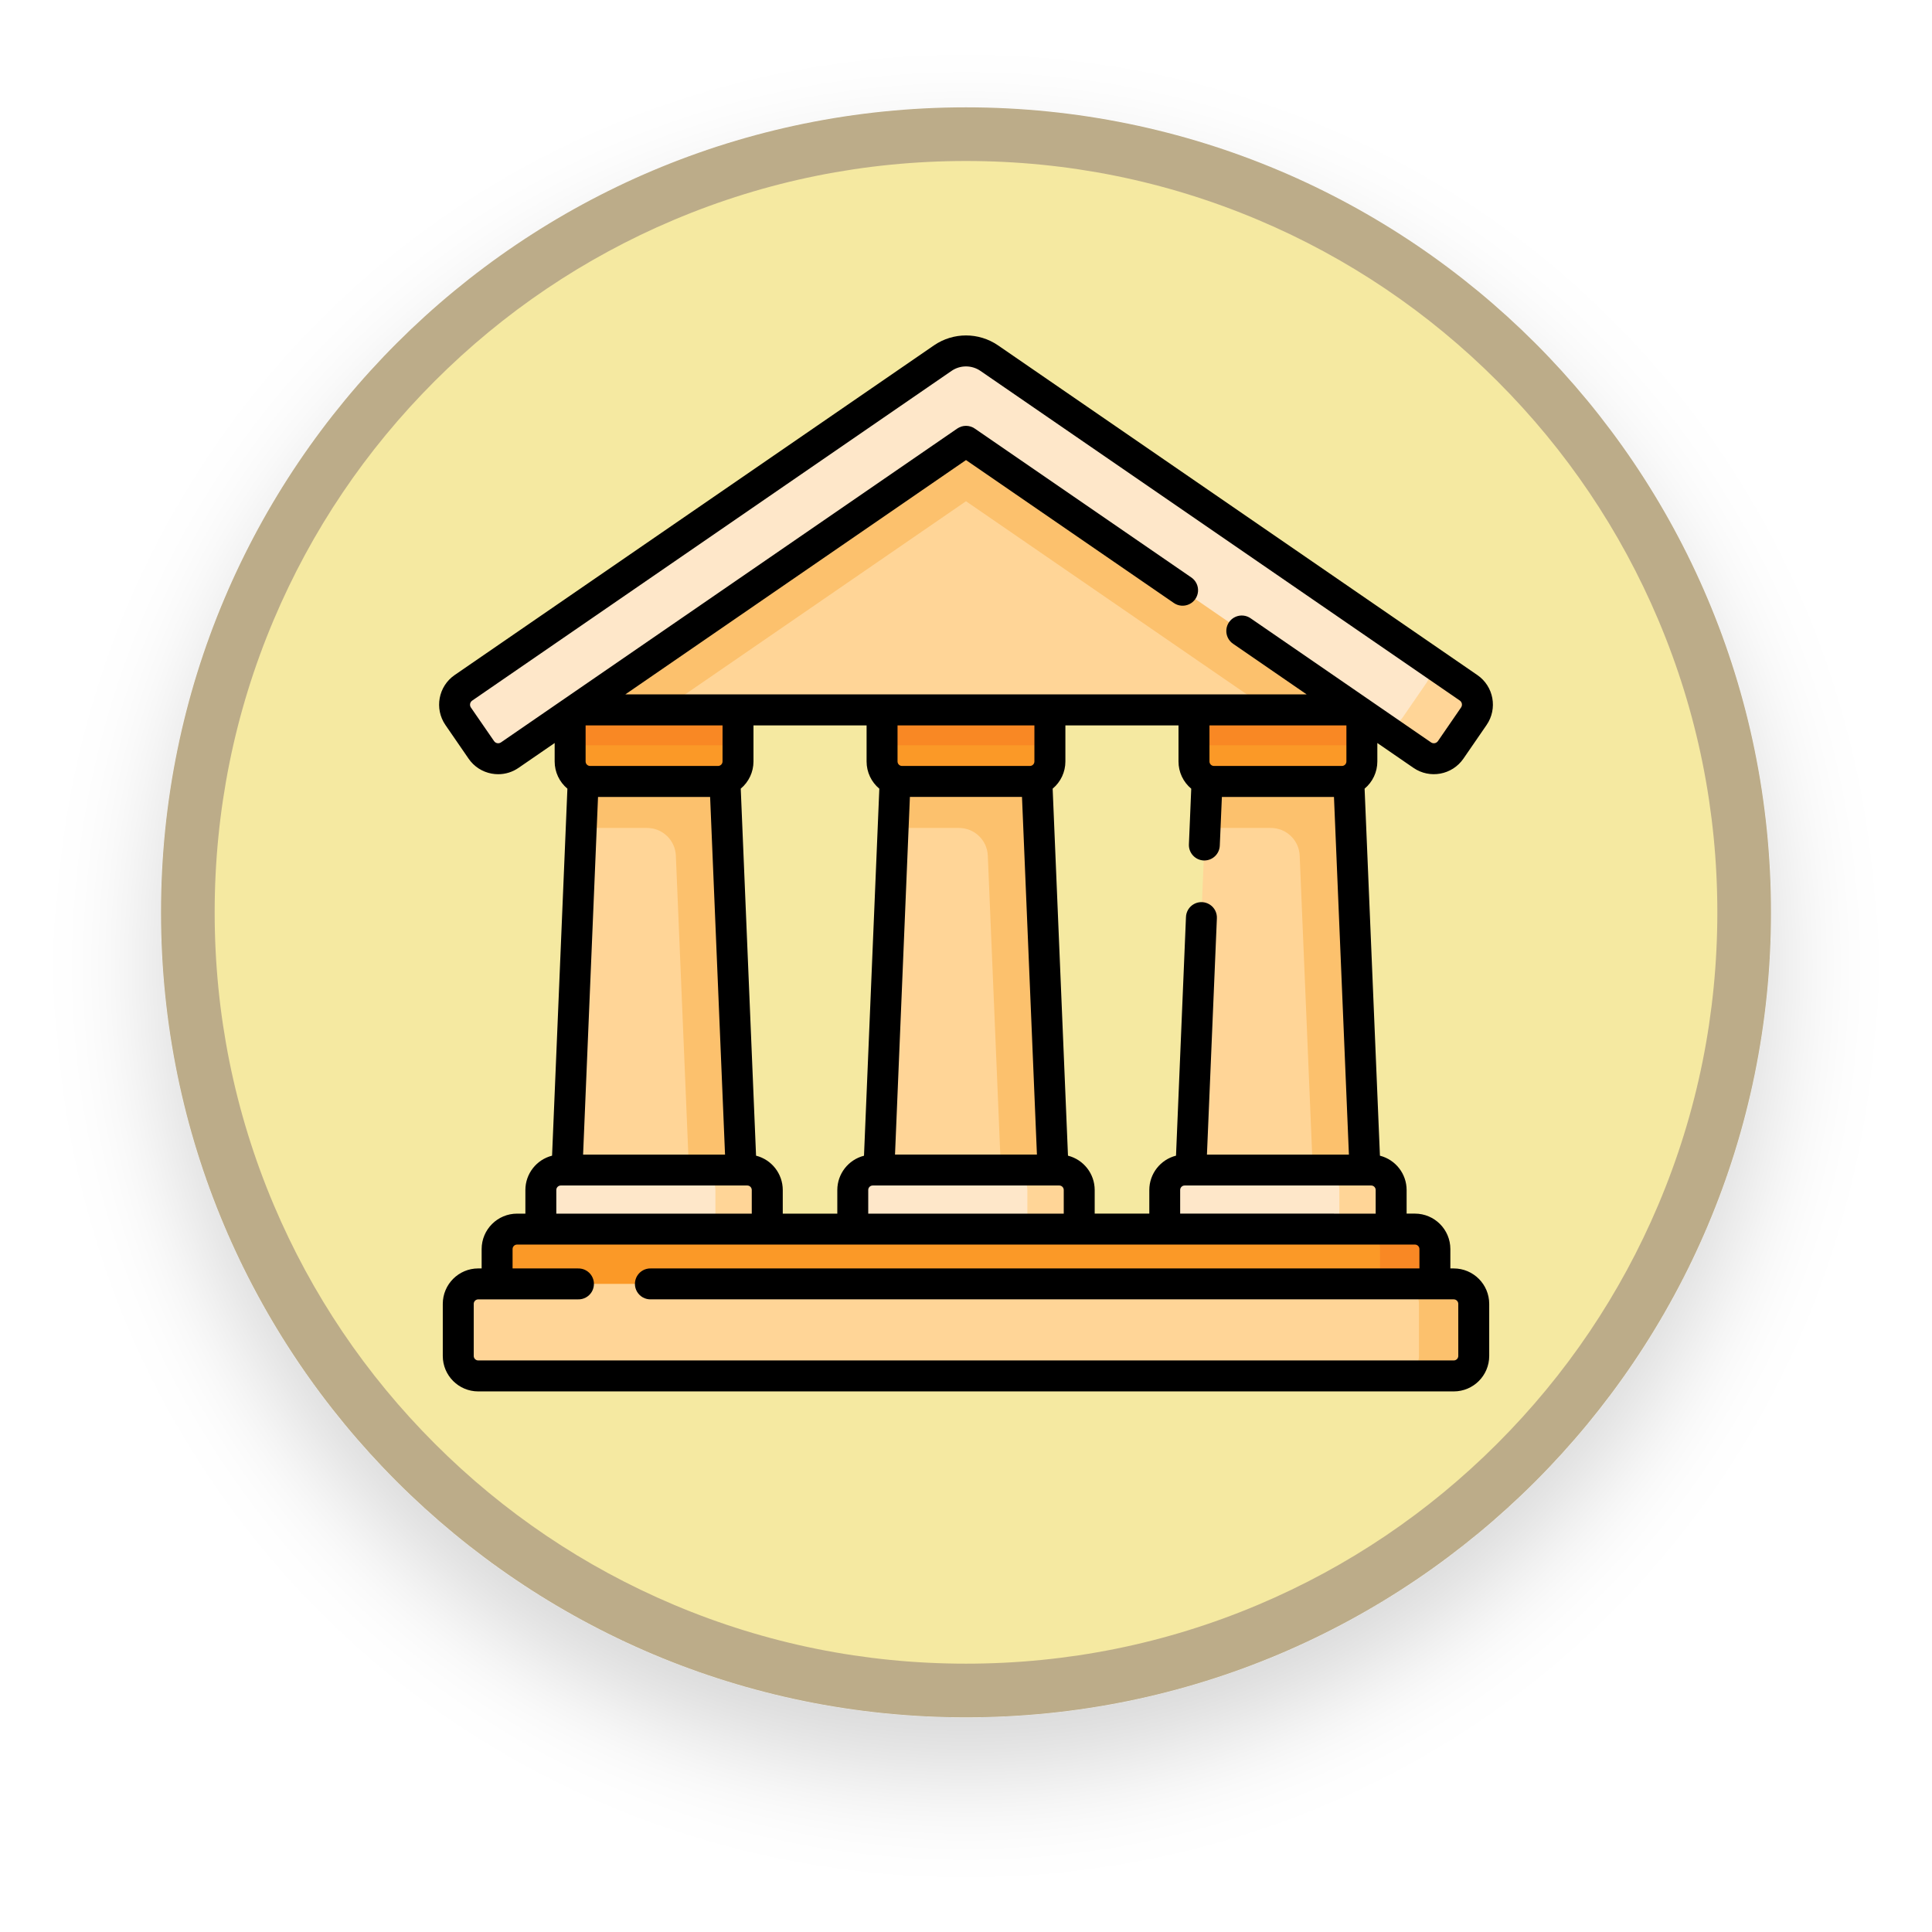
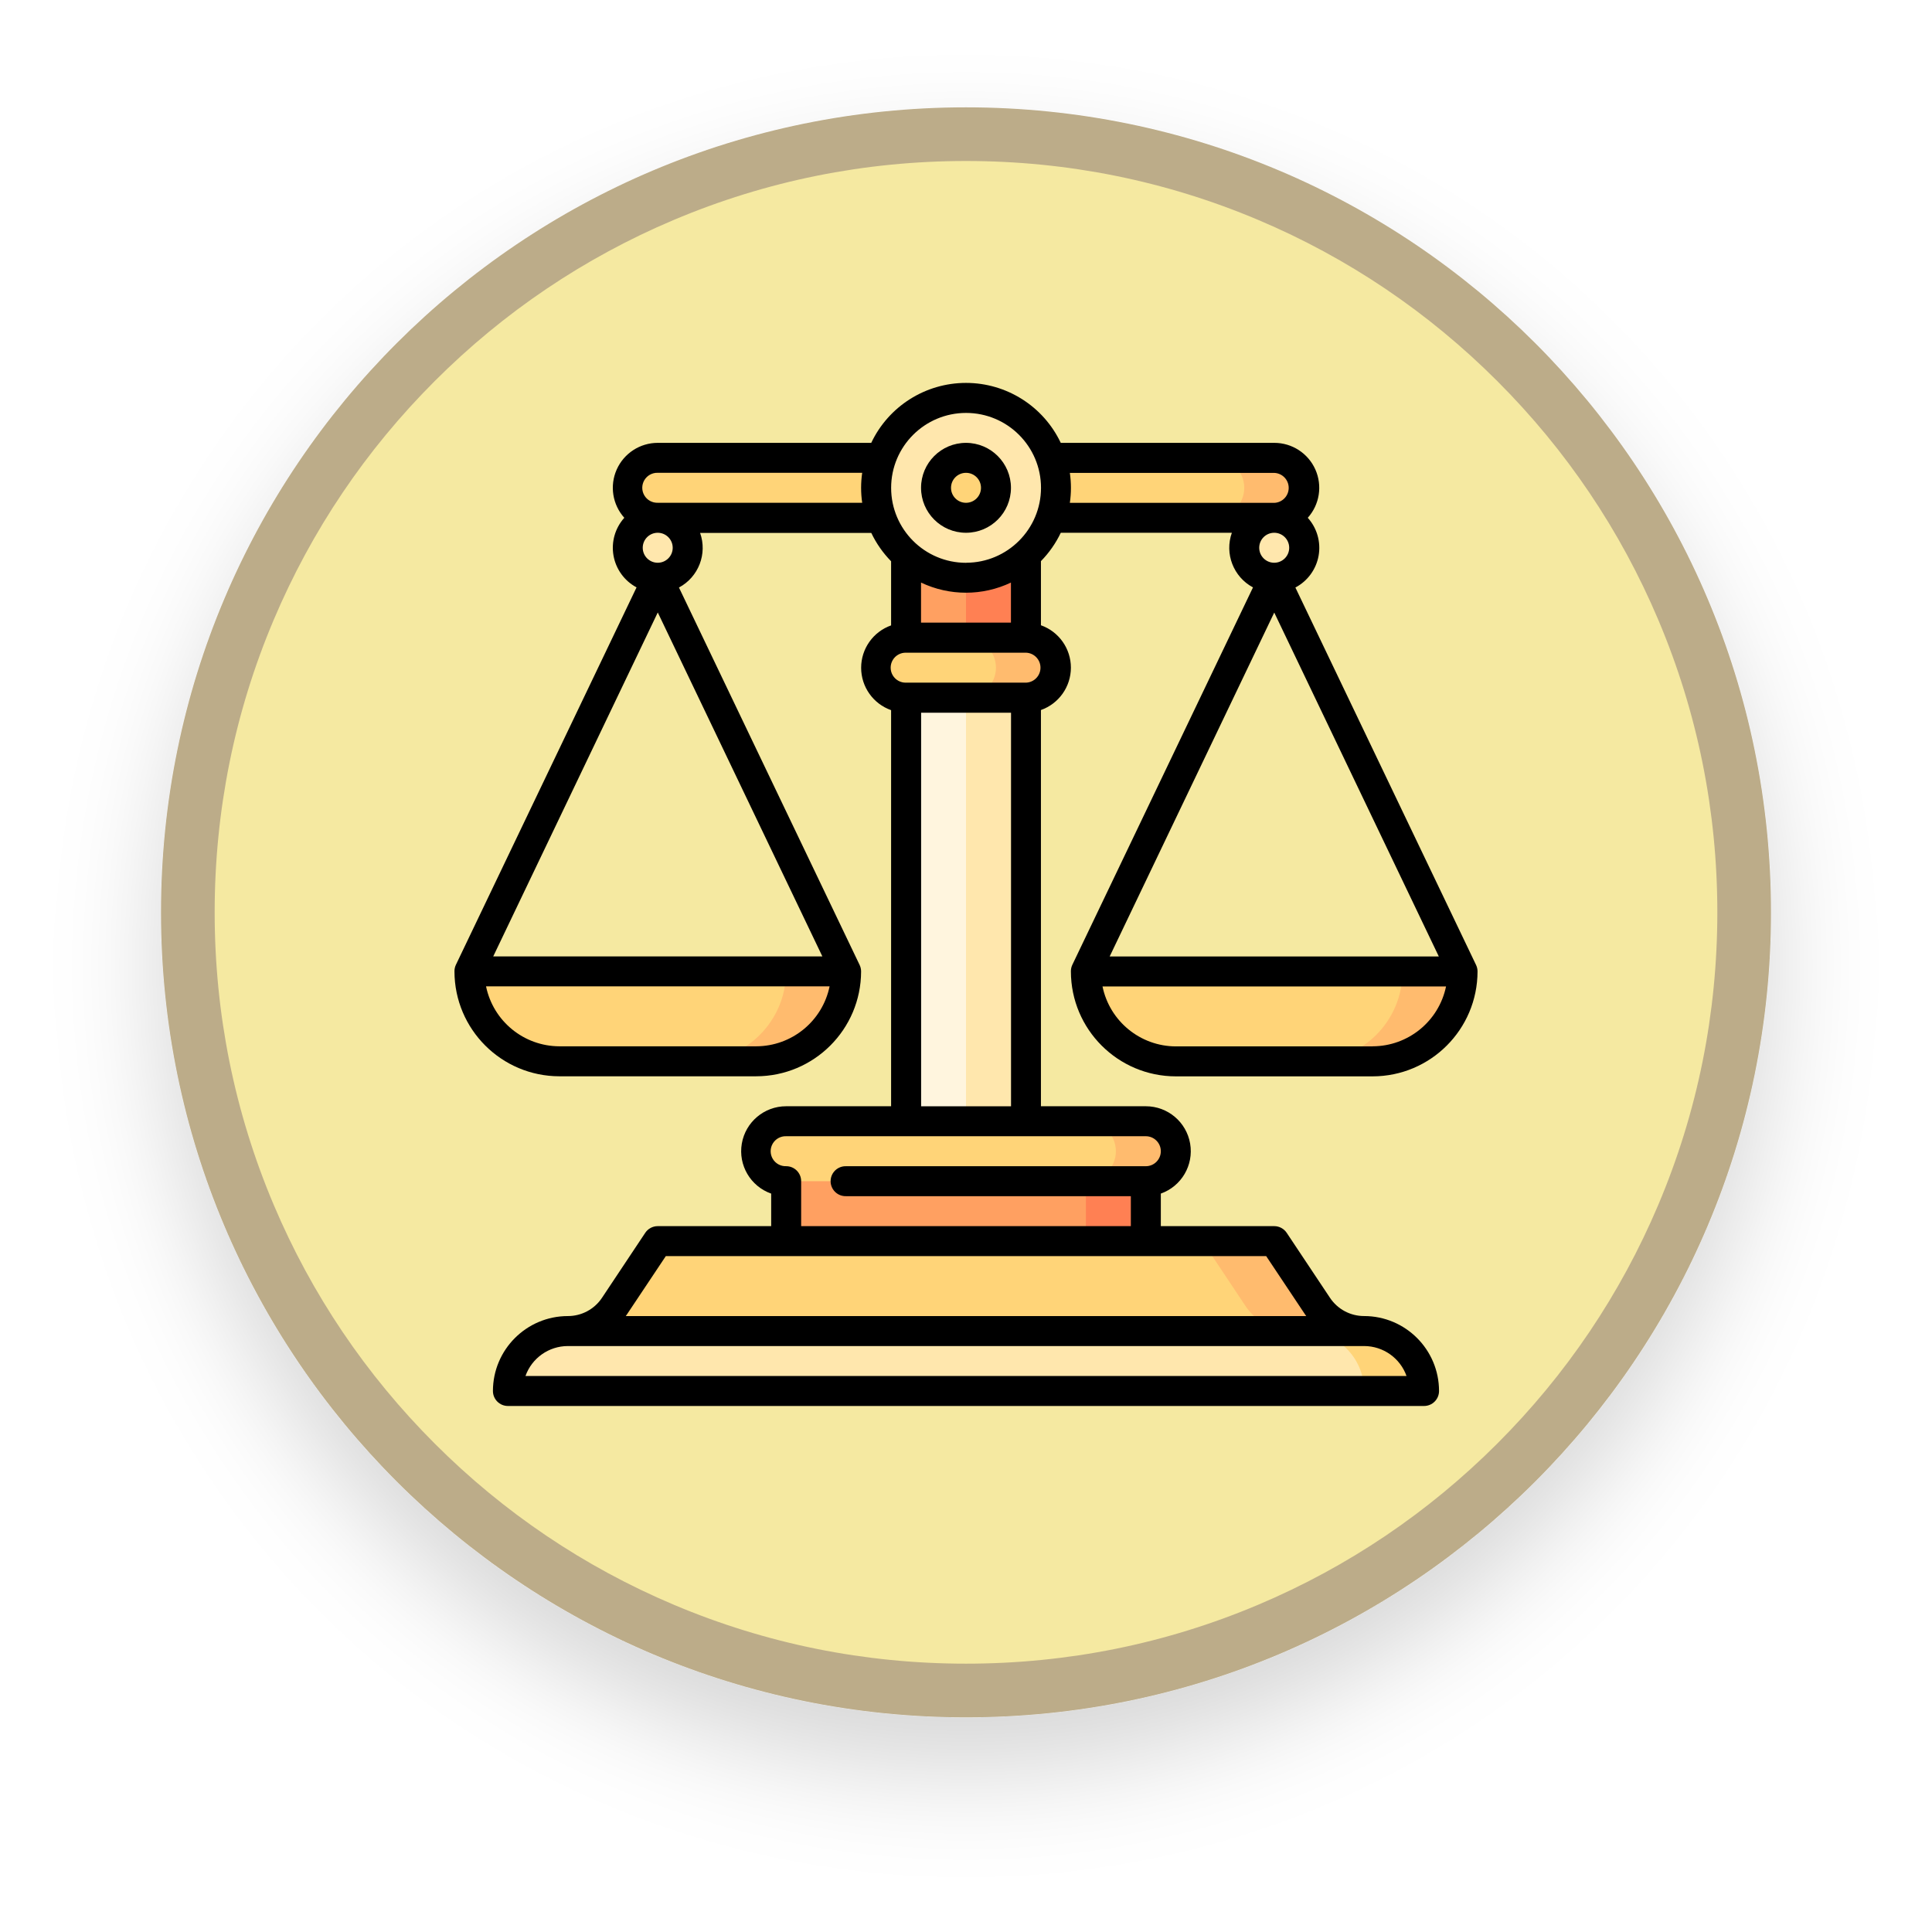
<svg xmlns="http://www.w3.org/2000/svg" width="108" height="108" viewBox="0 0 108 108">
  <defs>
    <filter id="Trazado_978624" x="0" y="0" width="108" height="108" filterUnits="userSpaceOnUse">
      <feOffset dy="3" input="SourceAlpha" />
      <feGaussianBlur stdDeviation="3" result="blur" />
      <feFlood flood-opacity="0.161" />
      <feComposite operator="in" in2="blur" />
      <feComposite in="SourceGraphic" />
    </filter>
  </defs>
-   <g id="Grupo_7" data-name="Grupo 7" transform="translate(-202 -2957)">
-     <g transform="matrix(1, 0, 0, 1, 202, 2957)" filter="url(#Trazado_978624)">
-       <g id="Trazado_978624-2" data-name="Trazado 978624" transform="translate(9 6)" fill="#f5e9a1">
-         <path d="M 45 88.5 C 39.127 88.5 33.43 87.35 28.068 85.082 C 22.889 82.891 18.236 79.755 14.241 75.759 C 10.245 71.764 7.109 67.111 4.918 61.932 C 2.65 56.57 1.5 50.873 1.5 45 C 1.5 39.127 2.65 33.43 4.918 28.068 C 7.109 22.889 10.245 18.236 14.241 14.241 C 18.236 10.245 22.889 7.109 28.068 4.918 C 33.43 2.65 39.127 1.5 45 1.5 C 50.873 1.5 56.57 2.65 61.932 4.918 C 67.111 7.109 71.764 10.245 75.759 14.241 C 79.755 18.236 82.891 22.889 85.082 28.068 C 87.35 33.43 88.5 39.127 88.5 45 C 88.5 50.873 87.35 56.57 85.082 61.932 C 82.891 67.111 79.755 71.764 75.759 75.759 C 71.764 79.755 67.111 82.891 61.932 85.082 C 56.57 87.35 50.873 88.5 45 88.5 Z" stroke="none" />
-         <path d="M 45 3 C 39.329 3 33.829 4.11 28.653 6.299 C 23.652 8.415 19.16 11.443 15.302 15.302 C 11.443 19.16 8.415 23.652 6.299 28.653 C 4.11 33.829 3 39.329 3 45 C 3 50.671 4.11 56.171 6.299 61.347 C 8.415 66.348 11.443 70.84 15.302 74.698 C 19.16 78.557 23.652 81.585 28.653 83.701 C 33.829 85.89 39.329 87 45 87 C 50.671 87 56.171 85.89 61.347 83.701 C 66.348 81.585 70.84 78.557 74.698 74.698 C 78.557 70.84 81.585 66.348 83.701 61.347 C 85.89 56.171 87 50.671 87 45 C 87 39.329 85.89 33.829 83.701 28.653 C 81.585 23.652 78.557 19.16 74.698 15.302 C 70.84 11.443 66.348 8.415 61.347 6.299 C 56.171 4.11 50.671 3 45 3 M 45 0 C 69.853 0 90 20.147 90 45 C 90 69.853 69.853 90 45 90 C 20.147 90 0 69.853 0 45 C 0 20.147 20.147 0 45 0 Z" stroke="none" fill="#bcac89" />
+   <g id="Grupo_1144532" data-name="Grupo 1144532" transform="translate(9 6)">
+     <g id="Grupo_1144123" data-name="Grupo 1144123">
+       <g transform="matrix(1, 0, 0, 1, -9, -6)" filter="url(#Trazado_978624)">
+         <g id="Trazado_978624-2" data-name="Trazado 978624" transform="translate(9 6)" fill="#f5e9a1">
+           <path d="M 45 88.5 C 39.127 88.5 33.43 87.35 28.068 85.082 C 22.889 82.891 18.236 79.755 14.241 75.759 C 10.245 71.764 7.109 67.111 4.918 61.932 C 2.65 56.57 1.5 50.873 1.5 45 C 1.5 39.127 2.65 33.43 4.918 28.068 C 7.109 22.889 10.245 18.236 14.241 14.241 C 18.236 10.245 22.889 7.109 28.068 4.918 C 33.43 2.65 39.127 1.5 45 1.5 C 50.873 1.5 56.57 2.65 61.932 4.918 C 67.111 7.109 71.764 10.245 75.759 14.241 C 79.755 18.236 82.891 22.889 85.082 28.068 C 87.35 33.43 88.5 39.127 88.5 45 C 88.5 50.873 87.35 56.57 85.082 61.932 C 82.891 67.111 79.755 71.764 75.759 75.759 C 71.764 79.755 67.111 82.891 61.932 85.082 C 56.57 87.35 50.873 88.5 45 88.5 Z" stroke="none" />
+           <path d="M 45 3 C 39.329 3 33.829 4.11 28.653 6.299 C 23.652 8.415 19.16 11.443 15.302 15.302 C 11.443 19.16 8.415 23.652 6.299 28.653 C 4.11 33.829 3 39.329 3 45 C 3 50.671 4.11 56.171 6.299 61.347 C 8.415 66.348 11.443 70.84 15.302 74.698 C 19.16 78.557 23.652 81.585 28.653 83.701 C 33.829 85.89 39.329 87 45 87 C 50.671 87 56.171 85.89 61.347 83.701 C 66.348 81.585 70.84 78.557 74.698 74.698 C 78.557 70.84 81.585 66.348 83.701 61.347 C 85.89 56.171 87 50.671 87 45 C 87 39.329 85.89 33.829 83.701 28.653 C 81.585 23.652 78.557 19.16 74.698 15.302 C 70.84 11.443 66.348 8.415 61.347 6.299 C 56.171 4.11 50.671 3 45 3 M 45 0 C 69.853 0 90 20.147 90 45 C 90 69.853 69.853 90 45 90 C 20.147 90 0 69.853 0 45 C 0 20.147 20.147 0 45 0 Z" stroke="none" fill="#bcac89" />
+         </g>
      </g>
    </g>
-     <g id="palacio-de-justicia" transform="translate(226.024 2975.751)">
-       <g id="Grupo_1145545" data-name="Grupo 1145545" transform="translate(1.386 0.861)">
-         <g id="Grupo_1145541" data-name="Grupo 1145541" transform="translate(0.206 19.399)">
-           <g id="Grupo_1145539" data-name="Grupo 1145539" transform="translate(4.617)">
-             <g id="Grupo_1145534" data-name="Grupo 1145534">
-               <g id="Grupo_1145533" data-name="Grupo 1145533" transform="translate(1.403 4.44)">
-                 <path id="Trazado_979628" data-name="Trazado 979628" d="M71.864,237.548H62.011l.974-23.319h7.906Z" transform="translate(-62.011 -214.229)" fill="#ffd597" />
-                 <path id="Trazado_979629" data-name="Trazado 979629" d="M78.429,237.546l-.973-23.319H69.55l-.118,2.832h3.676a1.614,1.614,0,0,1,1.613,1.547l.79,18.94Z" transform="translate(-68.576 -214.227)" fill="#fcc16d" />
-               </g>
-               <path id="Trazado_979630" data-name="Trazado 979630" d="M72.313,180.393H65.161a1.116,1.116,0,0,1-1.116-1.116v-2.44a1.116,1.116,0,0,1,1.116-1.116h7.152a1.116,1.116,0,0,1,1.116,1.116v2.44A1.116,1.116,0,0,1,72.313,180.393Z" transform="translate(-62.408 -175.721)" fill="#fb9927" />
-               <path id="Trazado_979631" data-name="Trazado 979631" d="M73.429,178.369v-1.532a1.116,1.116,0,0,0-1.116-1.116H65.16a1.116,1.116,0,0,0-1.116,1.116v1.532Z" transform="translate(-62.407 -175.721)" fill="#f98824" />
-               <path id="Trazado_979632" data-name="Trazado 979632" d="M61.389,409.3H50.962a1.116,1.116,0,0,1-1.116-1.116v-2.44a1.116,1.116,0,0,1,1.116-1.116H61.389a1.116,1.116,0,0,1,1.116,1.116v2.44A1.116,1.116,0,0,1,61.389,409.3Z" transform="translate(-49.846 -378.239)" fill="#fee7c9" />
-               <path id="Trazado_979633" data-name="Trazado 979633" d="M128.842,405.744v2.438a1.116,1.116,0,0,1-1.116,1.116h-2.9a1.116,1.116,0,0,0,1.116-1.116v-2.438a1.117,1.117,0,0,0-1.116-1.117h2.9A1.117,1.117,0,0,1,128.842,405.744Z" transform="translate(-116.183 -378.235)" fill="#ffd597" />
-             </g>
-             <g id="Grupo_1145536" data-name="Grupo 1145536" transform="translate(17.437)">
-               <g id="Grupo_1145535" data-name="Grupo 1145535" transform="translate(1.403 4.44)">
-                 <path id="Trazado_979634" data-name="Trazado 979634" d="M223.1,237.548h-9.853l.974-23.319h7.906Z" transform="translate(-213.247 -214.229)" fill="#ffd597" />
-                 <path id="Trazado_979635" data-name="Trazado 979635" d="M229.666,237.546l-.974-23.319h-7.905l-.118,2.832h3.676a1.614,1.614,0,0,1,1.613,1.547l.791,18.94Z" transform="translate(-219.812 -214.227)" fill="#fcc16d" />
-               </g>
-               <path id="Trazado_979636" data-name="Trazado 979636" d="M223.549,180.393H216.4a1.116,1.116,0,0,1-1.116-1.116v-2.44a1.116,1.116,0,0,1,1.116-1.116h7.152a1.116,1.116,0,0,1,1.116,1.116v2.44A1.116,1.116,0,0,1,223.549,180.393Z" transform="translate(-213.644 -175.721)" fill="#fb9927" />
-               <path id="Trazado_979637" data-name="Trazado 979637" d="M224.665,178.369v-1.532a1.116,1.116,0,0,0-1.116-1.116H216.4a1.116,1.116,0,0,0-1.116,1.116v1.532Z" transform="translate(-213.643 -175.721)" fill="#f98824" />
-               <path id="Trazado_979638" data-name="Trazado 979638" d="M212.625,409.3H202.2a1.116,1.116,0,0,1-1.116-1.116v-2.44a1.116,1.116,0,0,1,1.116-1.116h10.427a1.116,1.116,0,0,1,1.116,1.116v2.44A1.116,1.116,0,0,1,212.625,409.3Z" transform="translate(-201.082 -378.239)" fill="#fee7c9" />
-               <path id="Trazado_979639" data-name="Trazado 979639" d="M280.082,405.744v2.438a1.116,1.116,0,0,1-1.116,1.116h-2.9a1.116,1.116,0,0,0,1.116-1.116v-2.438a1.117,1.117,0,0,0-1.116-1.117h2.9A1.117,1.117,0,0,1,280.082,405.744Z" transform="translate(-267.422 -378.235)" fill="#ffd597" />
-             </g>
-             <g id="Grupo_1145538" data-name="Grupo 1145538" transform="translate(34.874)">
-               <g id="Grupo_1145537" data-name="Grupo 1145537" transform="translate(1.403 4.44)">
-                 <path id="Trazado_979640" data-name="Trazado 979640" d="M374.336,237.548h-9.854l.974-23.319h7.906Z" transform="translate(-364.483 -214.229)" fill="#ffd597" />
-                 <path id="Trazado_979641" data-name="Trazado 979641" d="M380.9,237.546l-.974-23.319h-7.906l-.118,2.832h3.676a1.614,1.614,0,0,1,1.613,1.547l.79,18.94Z" transform="translate(-371.048 -214.227)" fill="#fcc16d" />
-               </g>
-               <path id="Trazado_979642" data-name="Trazado 979642" d="M374.785,180.393h-7.152a1.116,1.116,0,0,1-1.116-1.116v-2.44a1.116,1.116,0,0,1,1.116-1.116h7.152a1.116,1.116,0,0,1,1.116,1.116v2.44A1.116,1.116,0,0,1,374.785,180.393Z" transform="translate(-364.88 -175.721)" fill="#fb9927" />
-               <path id="Trazado_979643" data-name="Trazado 979643" d="M375.9,178.369v-1.532a1.116,1.116,0,0,0-1.116-1.116h-7.152a1.116,1.116,0,0,0-1.116,1.116v1.532Z" transform="translate(-364.88 -175.721)" fill="#f98824" />
-               <path id="Trazado_979644" data-name="Trazado 979644" d="M363.861,409.3H353.434a1.116,1.116,0,0,1-1.116-1.116v-2.44a1.116,1.116,0,0,1,1.116-1.116h10.427a1.116,1.116,0,0,1,1.116,1.116v2.44A1.116,1.116,0,0,1,363.861,409.3Z" transform="translate(-352.318 -378.239)" fill="#fee7c9" />
-               <path id="Trazado_979645" data-name="Trazado 979645" d="M431.311,405.744v2.438A1.116,1.116,0,0,1,430.2,409.3h-2.9a1.116,1.116,0,0,0,1.116-1.116v-2.438a1.117,1.117,0,0,0-1.116-1.117h2.9A1.117,1.117,0,0,1,431.311,405.744Z" transform="translate(-418.653 -378.235)" fill="#ffd597" />
-             </g>
-           </g>
-           <path id="Trazado_979646" data-name="Trazado 979646" d="M81.06,436.94H28.636v-2.547a1.116,1.116,0,0,1,1.116-1.116H79.944a1.116,1.116,0,0,1,1.116,1.116v2.547Z" transform="translate(-26.465 -403.581)" fill="#fb9927" />
-           <path id="Trazado_979647" data-name="Trazado 979647" d="M451.239,434.393v2.547h-3.065v-2.547a1.116,1.116,0,0,0-1.116-1.116h3.065A1.116,1.116,0,0,1,451.239,434.393Z" transform="translate(-396.644 -403.581)" fill="#f98824" />
-           <g id="Grupo_1145540" data-name="Grupo 1145540" transform="translate(0 32.76)">
-             <path id="Trazado_979648" data-name="Trazado 979648" d="M65.454,465H10.919A1.116,1.116,0,0,1,9.8,463.882V460.97a1.116,1.116,0,0,1,1.116-1.116H65.454a1.116,1.116,0,0,1,1.116,1.116v2.912A1.116,1.116,0,0,1,65.454,465Z" transform="translate(-9.803 -459.854)" fill="#ffd597" />
-             <path id="Trazado_979649" data-name="Trazado 979649" d="M470.079,460.973v2.911A1.116,1.116,0,0,1,468.961,465H465.9a1.116,1.116,0,0,0,1.116-1.116v-2.911a1.116,1.116,0,0,0-1.116-1.116h3.063A1.116,1.116,0,0,1,470.079,460.973Z" transform="translate(-413.311 -459.857)" fill="#fcc16d" />
-           </g>
-         </g>
-         <g id="Grupo_1145542" data-name="Grupo 1145542" transform="translate(2.731 2.284)">
-           <path id="Trazado_979650" data-name="Trazado 979650" d="M57.558,27.28,31.7,45.066H83.417Z" transform="translate(-31.699 -27.28)" fill="#ffd597" />
-           <path id="Trazado_979651" data-name="Trazado 979651" d="M83.416,45.064h-8.9L57.557,33.4,40.594,45.064H31.7L57.557,27.277Z" transform="translate(-31.698 -27.277)" fill="#fcc16d" />
-         </g>
-         <g id="Grupo_1145543" data-name="Grupo 1145543">
-           <path id="Trazado_979652" data-name="Trazado 979652" d="M62.11,30.067,36.605,12.524,11.1,30.067a1.142,1.142,0,0,1-1.588-.294L8.217,27.891A1.142,1.142,0,0,1,8.511,26.3L35.31,7.869a2.284,2.284,0,0,1,2.589,0L64.7,26.3a1.142,1.142,0,0,1,.294,1.588L63.7,29.773a1.142,1.142,0,0,1-1.588.294Z" transform="translate(-8.015 -7.467)" fill="#fee7c9" />
-         </g>
-         <g id="Grupo_1145544" data-name="Grupo 1145544" transform="translate(51.6 17.167)">
-           <path id="Trazado_979653" data-name="Trazado 979653" d="M460.927,159.614l-1.295,1.883a1.143,1.143,0,0,1-1.589.294l-2.5-1.716a1.157,1.157,0,0,0,1.416-.406l1.313-1.908a1.16,1.16,0,0,0-.07-1.4l2.426,1.67A1.141,1.141,0,0,1,460.927,159.614Z" transform="translate(-455.548 -156.357)" fill="#ffd597" />
-         </g>
-       </g>
-       <g id="Grupo_1145546" data-name="Grupo 1145546" transform="translate(0.522 0)">
-         <path id="Trazado_979654" data-name="Trazado 979654" d="M57.243,52.156h-.191V51.072a1.983,1.983,0,0,0-1.981-1.981h-.464V47.77a1.983,1.983,0,0,0-1.492-1.917l-.857-20.517a1.977,1.977,0,0,0,.712-1.519V22.784l2.021,1.39a2.009,2.009,0,0,0,2.791-.516l1.295-1.882a2.007,2.007,0,0,0-.516-2.791L31.761.551a3.167,3.167,0,0,0-3.569,0L1.391,18.985a2.01,2.01,0,0,0-.516,2.791L2.17,23.658a1.993,1.993,0,0,0,1.289.836,2.024,2.024,0,0,0,.369.034,1.993,1.993,0,0,0,1.133-.354l2.021-1.39v1.032a1.977,1.977,0,0,0,.712,1.52L6.837,45.852A1.982,1.982,0,0,0,5.345,47.77v1.322H4.88A1.983,1.983,0,0,0,2.9,51.072v1.083H2.709A1.983,1.983,0,0,0,.728,54.137v2.912a1.983,1.983,0,0,0,1.981,1.981H57.243a1.983,1.983,0,0,0,1.981-1.981V54.137a1.983,1.983,0,0,0-1.981-1.981ZM41.948,49.091V47.77a.252.252,0,0,1,.251-.251H52.626a.252.252,0,0,1,.251.251v1.322ZM16.366,23.816a.252.252,0,0,1-.251.251H8.963a.252.252,0,0,1-.251-.251V21.8h7.655ZM15.672,25.8l.834,19.992H8.571L9.406,25.8ZM18.24,45.852l-.856-20.517a1.977,1.977,0,0,0,.712-1.519V21.8h6.323v2.019a1.977,1.977,0,0,0,.712,1.519l-.857,20.517a1.982,1.982,0,0,0-1.492,1.917v1.322H19.733V47.77A1.983,1.983,0,0,0,18.24,45.852Zm8.6-20.055h6.266l.835,19.992H26.008ZM33.8,23.816a.252.252,0,0,1-.251.251H26.4a.252.252,0,0,1-.251-.251V21.8H33.8ZM24.511,47.77a.252.252,0,0,1,.251-.251H35.189a.252.252,0,0,1,.251.251v1.322H24.511V47.77Zm11.166-1.917-.857-20.517a1.977,1.977,0,0,0,.712-1.519V21.8h6.323v2.019a1.977,1.977,0,0,0,.712,1.519l-.13,3.112a.865.865,0,0,0,.828.9H43.3a.865.865,0,0,0,.863-.829L44.28,25.8h6.266l.835,19.992H43.445L44,32.6a.865.865,0,1,0-1.728-.072l-.556,13.323a1.983,1.983,0,0,0-1.493,1.917v1.322H37.17V47.769a1.983,1.983,0,0,0-1.493-1.917ZM51.241,23.816a.252.252,0,0,1-.251.251H43.837a.252.252,0,0,1-.251-.251V21.8h7.655ZM3.981,22.749a.278.278,0,0,1-.386-.071L2.3,20.8a.278.278,0,0,1,.071-.386l26.8-18.434a1.428,1.428,0,0,1,1.609,0L57.58,20.41a.278.278,0,0,1,.071.386l-1.294,1.882a.278.278,0,0,1-.386.071L45.9,15.821a.865.865,0,1,0-.98,1.425l4.1,2.821H10.931l19.045-13.1,11.6,7.977a.865.865,0,1,0,.98-1.425L30.466,5.206a.865.865,0,0,0-.98,0ZM7.074,47.77a.252.252,0,0,1,.251-.251H17.752A.252.252,0,0,1,18,47.77v1.322H7.074Zm50.421,9.278a.252.252,0,0,1-.251.251H2.709a.252.252,0,0,1-.251-.251V54.136a.252.252,0,0,1,.251-.251H8.283a.865.865,0,1,0,0-1.729H4.629V51.072a.252.252,0,0,1,.251-.251H55.072a.252.252,0,0,1,.251.251v1.083H12.363a.865.865,0,1,0,0,1.729h44.88a.252.252,0,0,1,.251.251Z" transform="translate(-0.522 0)" />
-       </g>
+     <g id="justice_3292568" transform="translate(16.405 15.405)">
+       <path id="Trazado_978713" data-name="Trazado 978713" d="M434.526,294.5l-5.026,5.026h3.351a5.026,5.026,0,0,0,5.026-5.026Z" transform="translate(-381.525 -261.605)" fill="#ffbb6e" />
+       <path id="Trazado_978714" data-name="Trazado 978714" d="M333.7,294.5H316a5.026,5.026,0,0,0,5.026,5.026h7.651A5.026,5.026,0,0,0,333.7,294.5Z" transform="translate(-280.703 -261.605)" fill="#ffd478" />
+       <path id="Trazado_978715" data-name="Trazado 978715" d="M126.026,294.5,121,299.526h3.351a5.026,5.026,0,0,0,5.026-5.026Z" transform="translate(-107.484 -261.605)" fill="#ffbb6e" />
+       <path id="Trazado_978716" data-name="Trazado 978716" d="M25.2,294.5H7.5a5.026,5.026,0,0,0,5.026,5.026h7.651A5.026,5.026,0,0,0,25.2,294.5Z" transform="translate(-6.662 -261.605)" fill="#ffd478" />
+       <path id="Trazado_978717" data-name="Trazado 978717" d="M301,384.5h5.026v8.377H301Z" transform="translate(-267.379 -341.552)" fill="#ff8053" />
+       <path id="Trazado_978718" data-name="Trazado 978718" d="M166,384.5h16.755v8.377H166Z" transform="translate(-147.458 -341.552)" fill="#ffa061" />
+       <path id="Trazado_978719" data-name="Trazado 978719" d="M92.208,429.5H61.776l-2.422,3.632a3.131,3.131,0,0,1-2.6,1.394V436.2h42.5Z" transform="translate(-50.411 -381.525)" fill="#ffd478" />
+       <path id="Trazado_978720" data-name="Trazado 978720" d="M380.644,433.132l-2.422-3.632H374.2l2.422,3.632a3.131,3.131,0,0,0,2.6,1.394l2.014,1.675,2.014-1.675A3.131,3.131,0,0,1,380.644,433.132Z" transform="translate(-332.398 -381.525)" fill="#ffbb6e" />
+       <path id="Trazado_978721" data-name="Trazado 978721" d="M241,67.5h5.026v8.377H241Z" transform="translate(-214.08 -59.96)" fill="#ff8053" />
+       <path id="Trazado_978722" data-name="Trazado 978722" d="M226,67.5h3.351v8.377H226Z" transform="translate(-200.756 -59.96)" fill="#ffa061" />
+       <path id="Trazado_978723" data-name="Trazado 978723" d="M241,142.5h5.026v27.031H241Z" transform="translate(-214.08 -126.583)" fill="#ffe7ad" />
+       <path id="Trazado_978724" data-name="Trazado 978724" d="M226,142.5h3.351v27.031H226Z" transform="translate(-200.756 -126.583)" fill="#fff5de" />
+       <path id="Trazado_978725" data-name="Trazado 978725" d="M259.351,127.5H256v3.351h3.351a1.675,1.675,0,1,0,0-3.351Z" transform="translate(-227.405 -113.258)" fill="#ffbb6e" />
+       <path id="Trazado_978726" data-name="Trazado 978726" d="M217.7,129.175a1.676,1.676,0,0,0-1.675-1.675h-3.351a1.675,1.675,0,0,0,0,3.351h3.351A1.676,1.676,0,0,0,217.7,129.175Z" transform="translate(-187.431 -113.258)" fill="#ffd478" />
+       <path id="Trazado_978727" data-name="Trazado 978727" d="M319.351,369.5H316v3.351h3.351a1.675,1.675,0,1,0,0-3.351Z" transform="translate(-280.703 -328.227)" fill="#ffbb6e" />
+       <path id="Trazado_978728" data-name="Trazado 978728" d="M171.106,371.176a1.676,1.676,0,0,0-1.675-1.675H152.675a1.675,1.675,0,1,0,0,3.351H169.43A1.676,1.676,0,0,0,171.106,371.176Z" transform="translate(-134.133 -328.227)" fill="#ffd478" />
+       <path id="Trazado_978729" data-name="Trazado 978729" d="M383.6,37.5H380.25v3.351H383.6a1.675,1.675,0,1,0,0-3.351Z" transform="translate(-337.776 -33.311)" fill="#ffbb6e" />
+       <path id="Trazado_978730" data-name="Trazado 978730" d="M121.209,39.175a1.676,1.676,0,0,0-1.675-1.675H88.425a1.675,1.675,0,0,0,0,3.351h31.108A1.676,1.676,0,0,0,121.209,39.175Z" transform="translate(-77.06 -33.311)" fill="#ffd478" />
+       <path id="Trazado_978731" data-name="Trazado 978731" d="M428.6,474.5H425.25l3.351,3.351h3.351A3.351,3.351,0,0,0,428.6,474.5Z" transform="translate(-377.75 -421.499)" fill="#ffd478" />
+       <path id="Trazado_978732" data-name="Trazado 978732" d="M71.262,474.5H30.1a3.351,3.351,0,0,0-3.351,3.351H74.613A3.351,3.351,0,0,0,71.262,474.5Z" transform="translate(-23.762 -421.499)" fill="#ffe7ad" />
+       <circle id="Elipse_11622" data-name="Elipse 11622" cx="5.026" cy="5.026" r="5.026" transform="translate(23.569 0.838)" fill="#ffe7ad" />
+       <circle id="Elipse_11623" data-name="Elipse 11623" cx="1.675" cy="1.675" r="1.675" transform="translate(26.92 4.189)" fill="#ffd478" />
+       <circle id="Elipse_11624" data-name="Elipse 11624" cx="1.675" cy="1.675" r="1.675" transform="translate(9.69 7.54)" fill="#ffe7ad" />
+       <circle id="Elipse_11625" data-name="Elipse 11625" cx="1.675" cy="1.675" r="1.675" transform="translate(44.149 7.54)" fill="#ffe7ad" />
+       <path id="Trazado_978733" data-name="Trazado 978733" d="M34.459,32.9a5.871,5.871,0,0,0,5.864,5.864h11A5.871,5.871,0,0,0,57.19,32.9a.839.839,0,0,0-.082-.362l-10.1-21.1A2.51,2.51,0,0,0,47.7,7.54a2.512,2.512,0,0,0-1.871-4.189H33.892a5.862,5.862,0,0,0-10.594,0H11.365A2.512,2.512,0,0,0,9.494,7.54a2.51,2.51,0,0,0,.685,3.89l-10.1,21.1A.839.839,0,0,0,0,32.9,5.871,5.871,0,0,0,5.864,38.76h11A5.871,5.871,0,0,0,22.731,32.9a.839.839,0,0,0-.082-.362l-10.1-21.1a2.511,2.511,0,0,0,1.182-3.053H23.3a5.887,5.887,0,0,0,1.108,1.585v3.585a2.513,2.513,0,0,0,0,4.738V40.435H18.542a2.513,2.513,0,0,0-.838,4.883v1.819H11.365a.838.838,0,0,0-.7.373L8.247,51.143a2.288,2.288,0,0,1-1.908,1.021A4.193,4.193,0,0,0,2.15,56.352a.838.838,0,0,0,.838.838H54.2a.838.838,0,0,0,.838-.838,4.193,4.193,0,0,0-4.189-4.189,2.288,2.288,0,0,1-1.908-1.021L46.522,47.51a.838.838,0,0,0-.7-.373H39.486v-1.82a2.513,2.513,0,0,0-.838-4.882H32.784V18.286a2.513,2.513,0,0,0,0-4.738V9.963a5.89,5.89,0,0,0,1.109-1.585h9.563a2.511,2.511,0,0,0,1.182,3.053l-10.1,21.1A.838.838,0,0,0,34.459,32.9Zm16.867,4.189h-11a4.2,4.2,0,0,1-4.1-3.351H55.43A4.2,4.2,0,0,1,51.326,37.084Zm-14.7-5.026,9.2-19.226,9.2,19.226ZM11.365,12.832l9.2,19.226H2.167Zm5.5,24.252h-11a4.2,4.2,0,0,1-4.1-3.351H20.97A4.2,4.2,0,0,1,16.867,37.084ZM12.2,9.215a.838.838,0,1,1-.838-.838A.839.839,0,0,1,12.2,9.215ZM11.365,6.7a.838.838,0,1,1,0-1.675H22.792a5.805,5.805,0,0,0,0,1.675Zm14.716,6.7V11.161a5.854,5.854,0,0,0,5.026,0V13.4ZM53.221,55.515H3.969a2.518,2.518,0,0,1,2.37-1.675H50.851A2.518,2.518,0,0,1,53.221,55.515Zm-5.672-3.443c.021.031.044.061.065.092H9.576c.022-.031.044-.06.065-.092l2.173-3.259H45.376Zm-8.063-9.123a.839.839,0,0,1-.838.838H21.893a.838.838,0,1,0,0,1.675H37.81v1.675H19.38V44.624a.838.838,0,0,0-.838-.838.838.838,0,1,1,0-1.675H38.648A.839.839,0,0,1,39.486,42.948Zm-13.4-2.513v-22h5.026v22Zm5.864-23.68h-6.7a.838.838,0,1,1,0-1.675h6.7a.838.838,0,0,1,0,1.675Zm-3.351-6.7a4.189,4.189,0,1,1,4.189-4.189A4.193,4.193,0,0,1,28.6,10.053Zm5.8-5.026H45.825a.838.838,0,0,1,0,1.675H34.4a5.806,5.806,0,0,0,0-1.675ZM46.662,9.215a.838.838,0,1,1-.838-.838A.839.839,0,0,1,46.662,9.215Z" transform="translate(0 0)" />
+       <path id="Trazado_978734" data-name="Trazado 978734" d="M236.013,30a2.513,2.513,0,1,0,2.513,2.513A2.516,2.516,0,0,0,236.013,30Zm0,3.351a.838.838,0,1,1,.838-.838A.839.839,0,0,1,236.013,33.351Z" transform="translate(-207.418 -26.649)" />
    </g>
  </g>
</svg>
